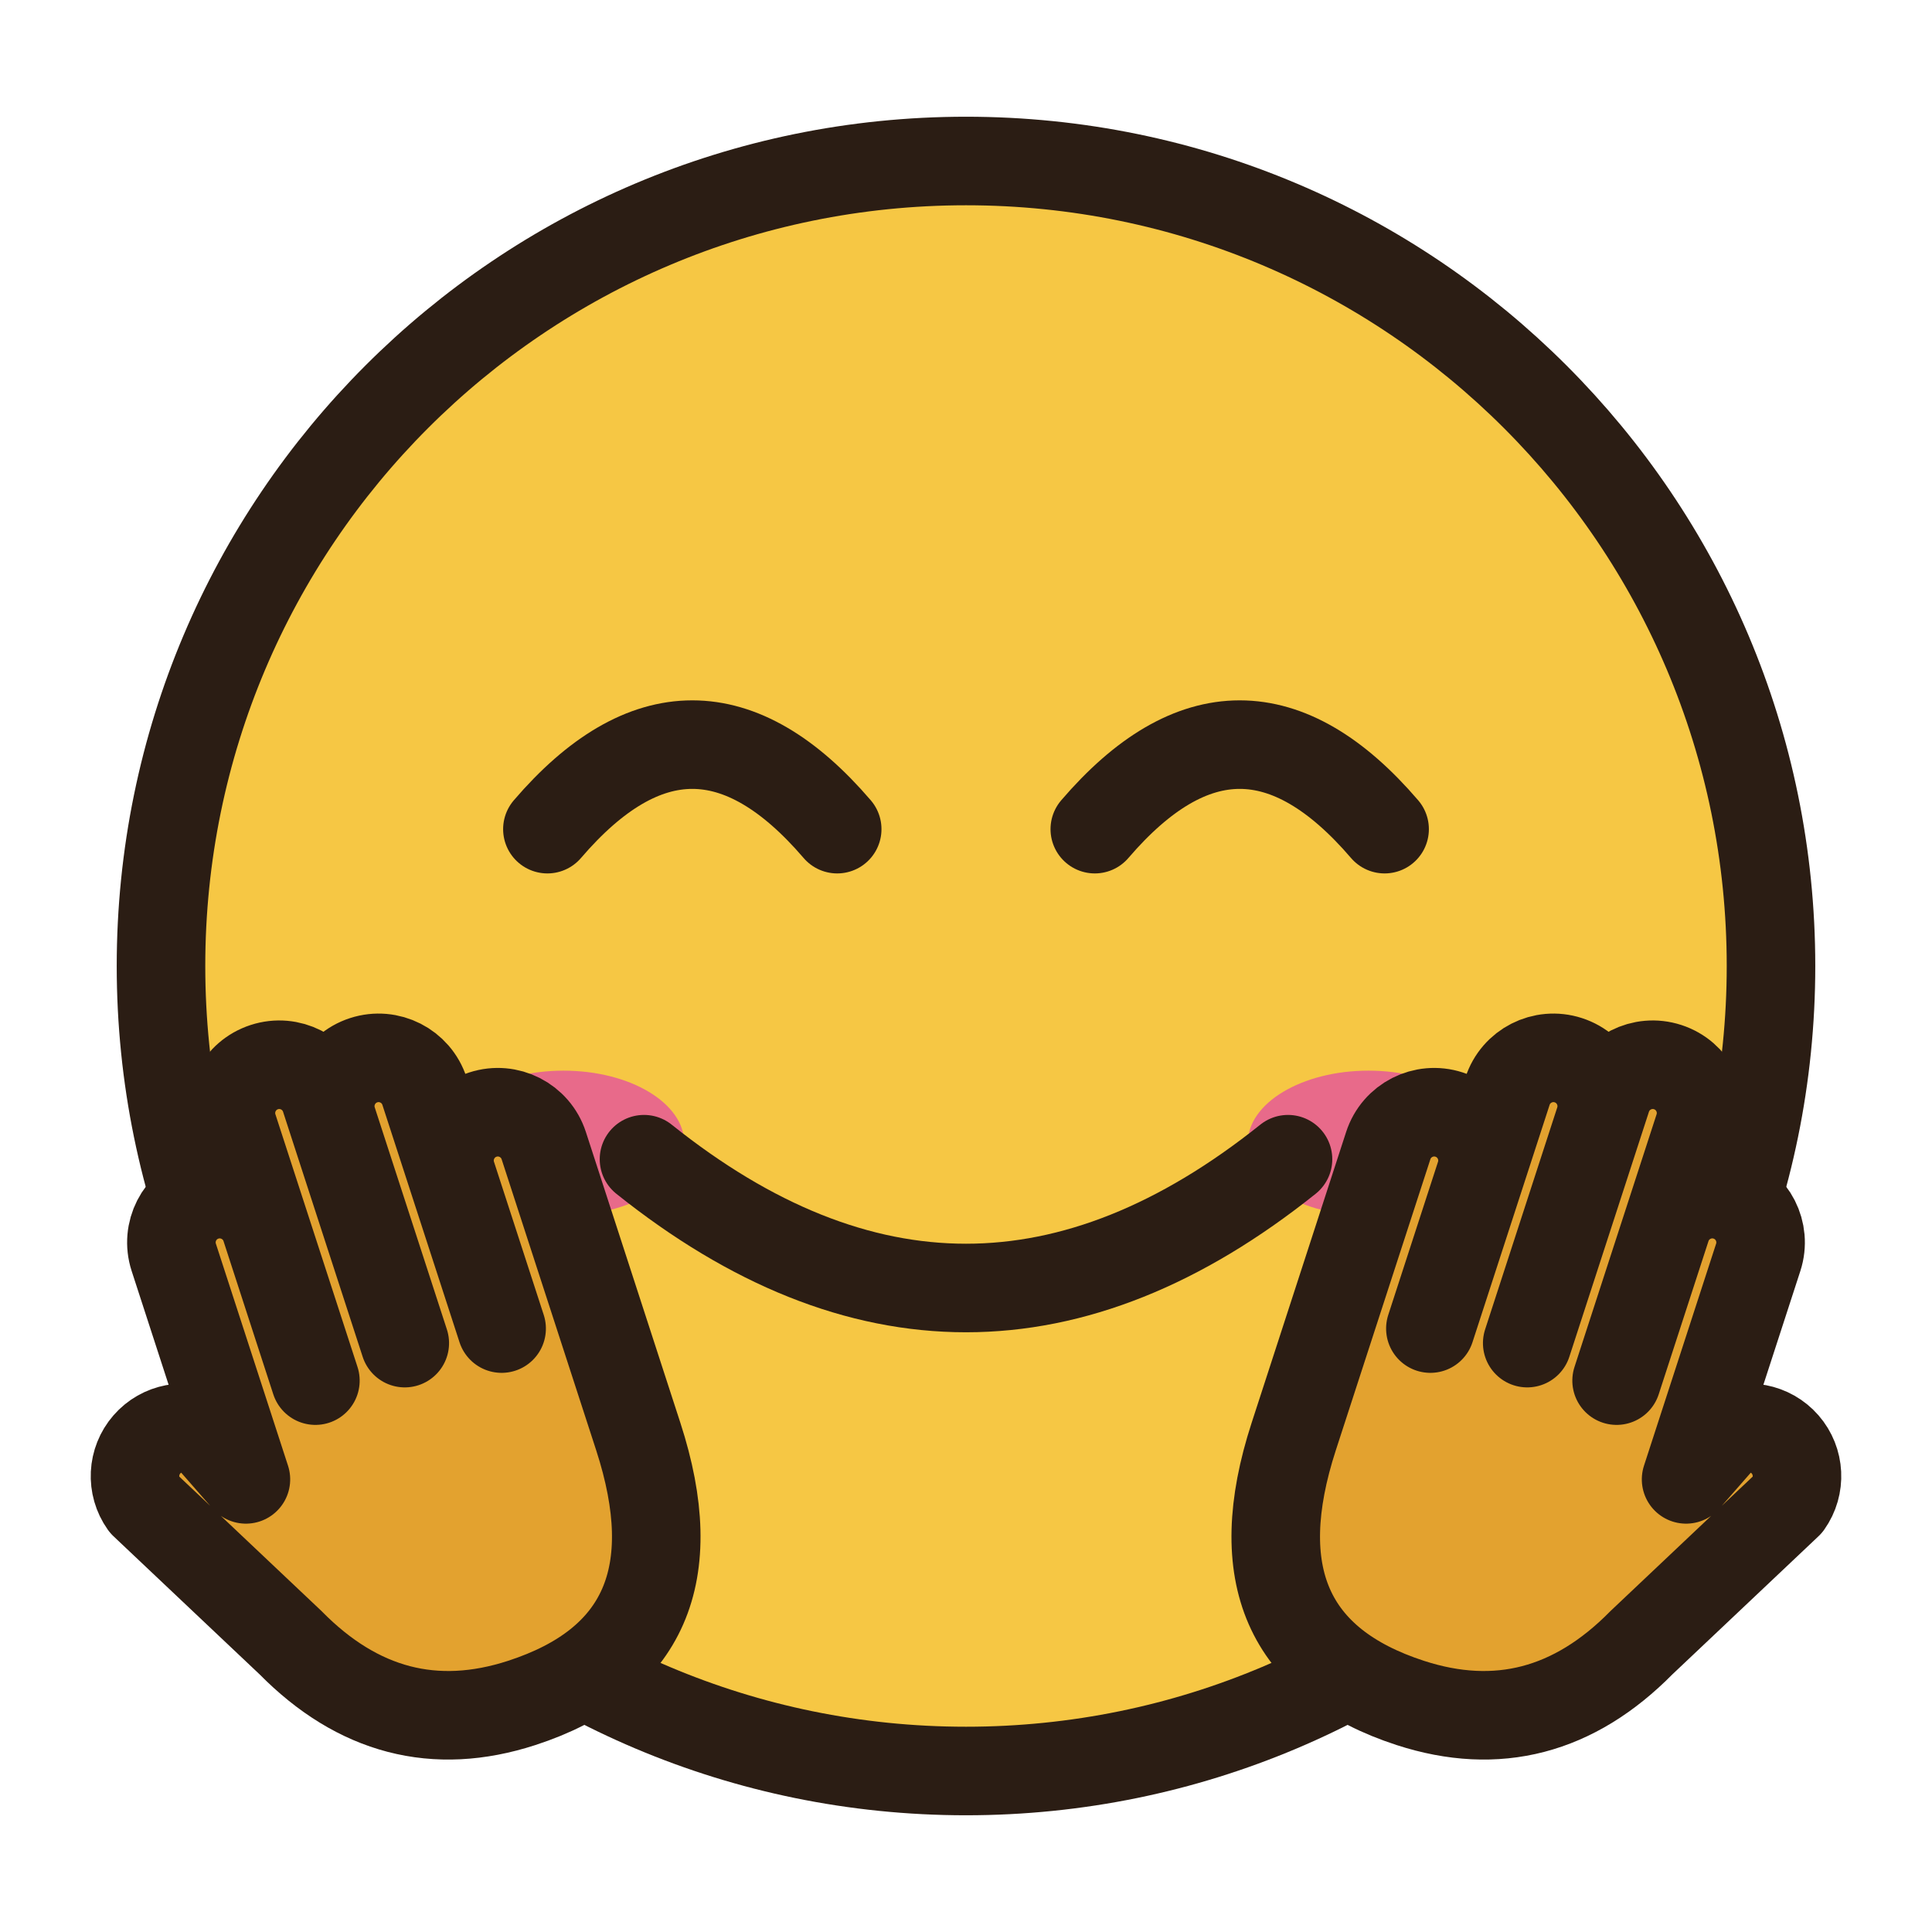
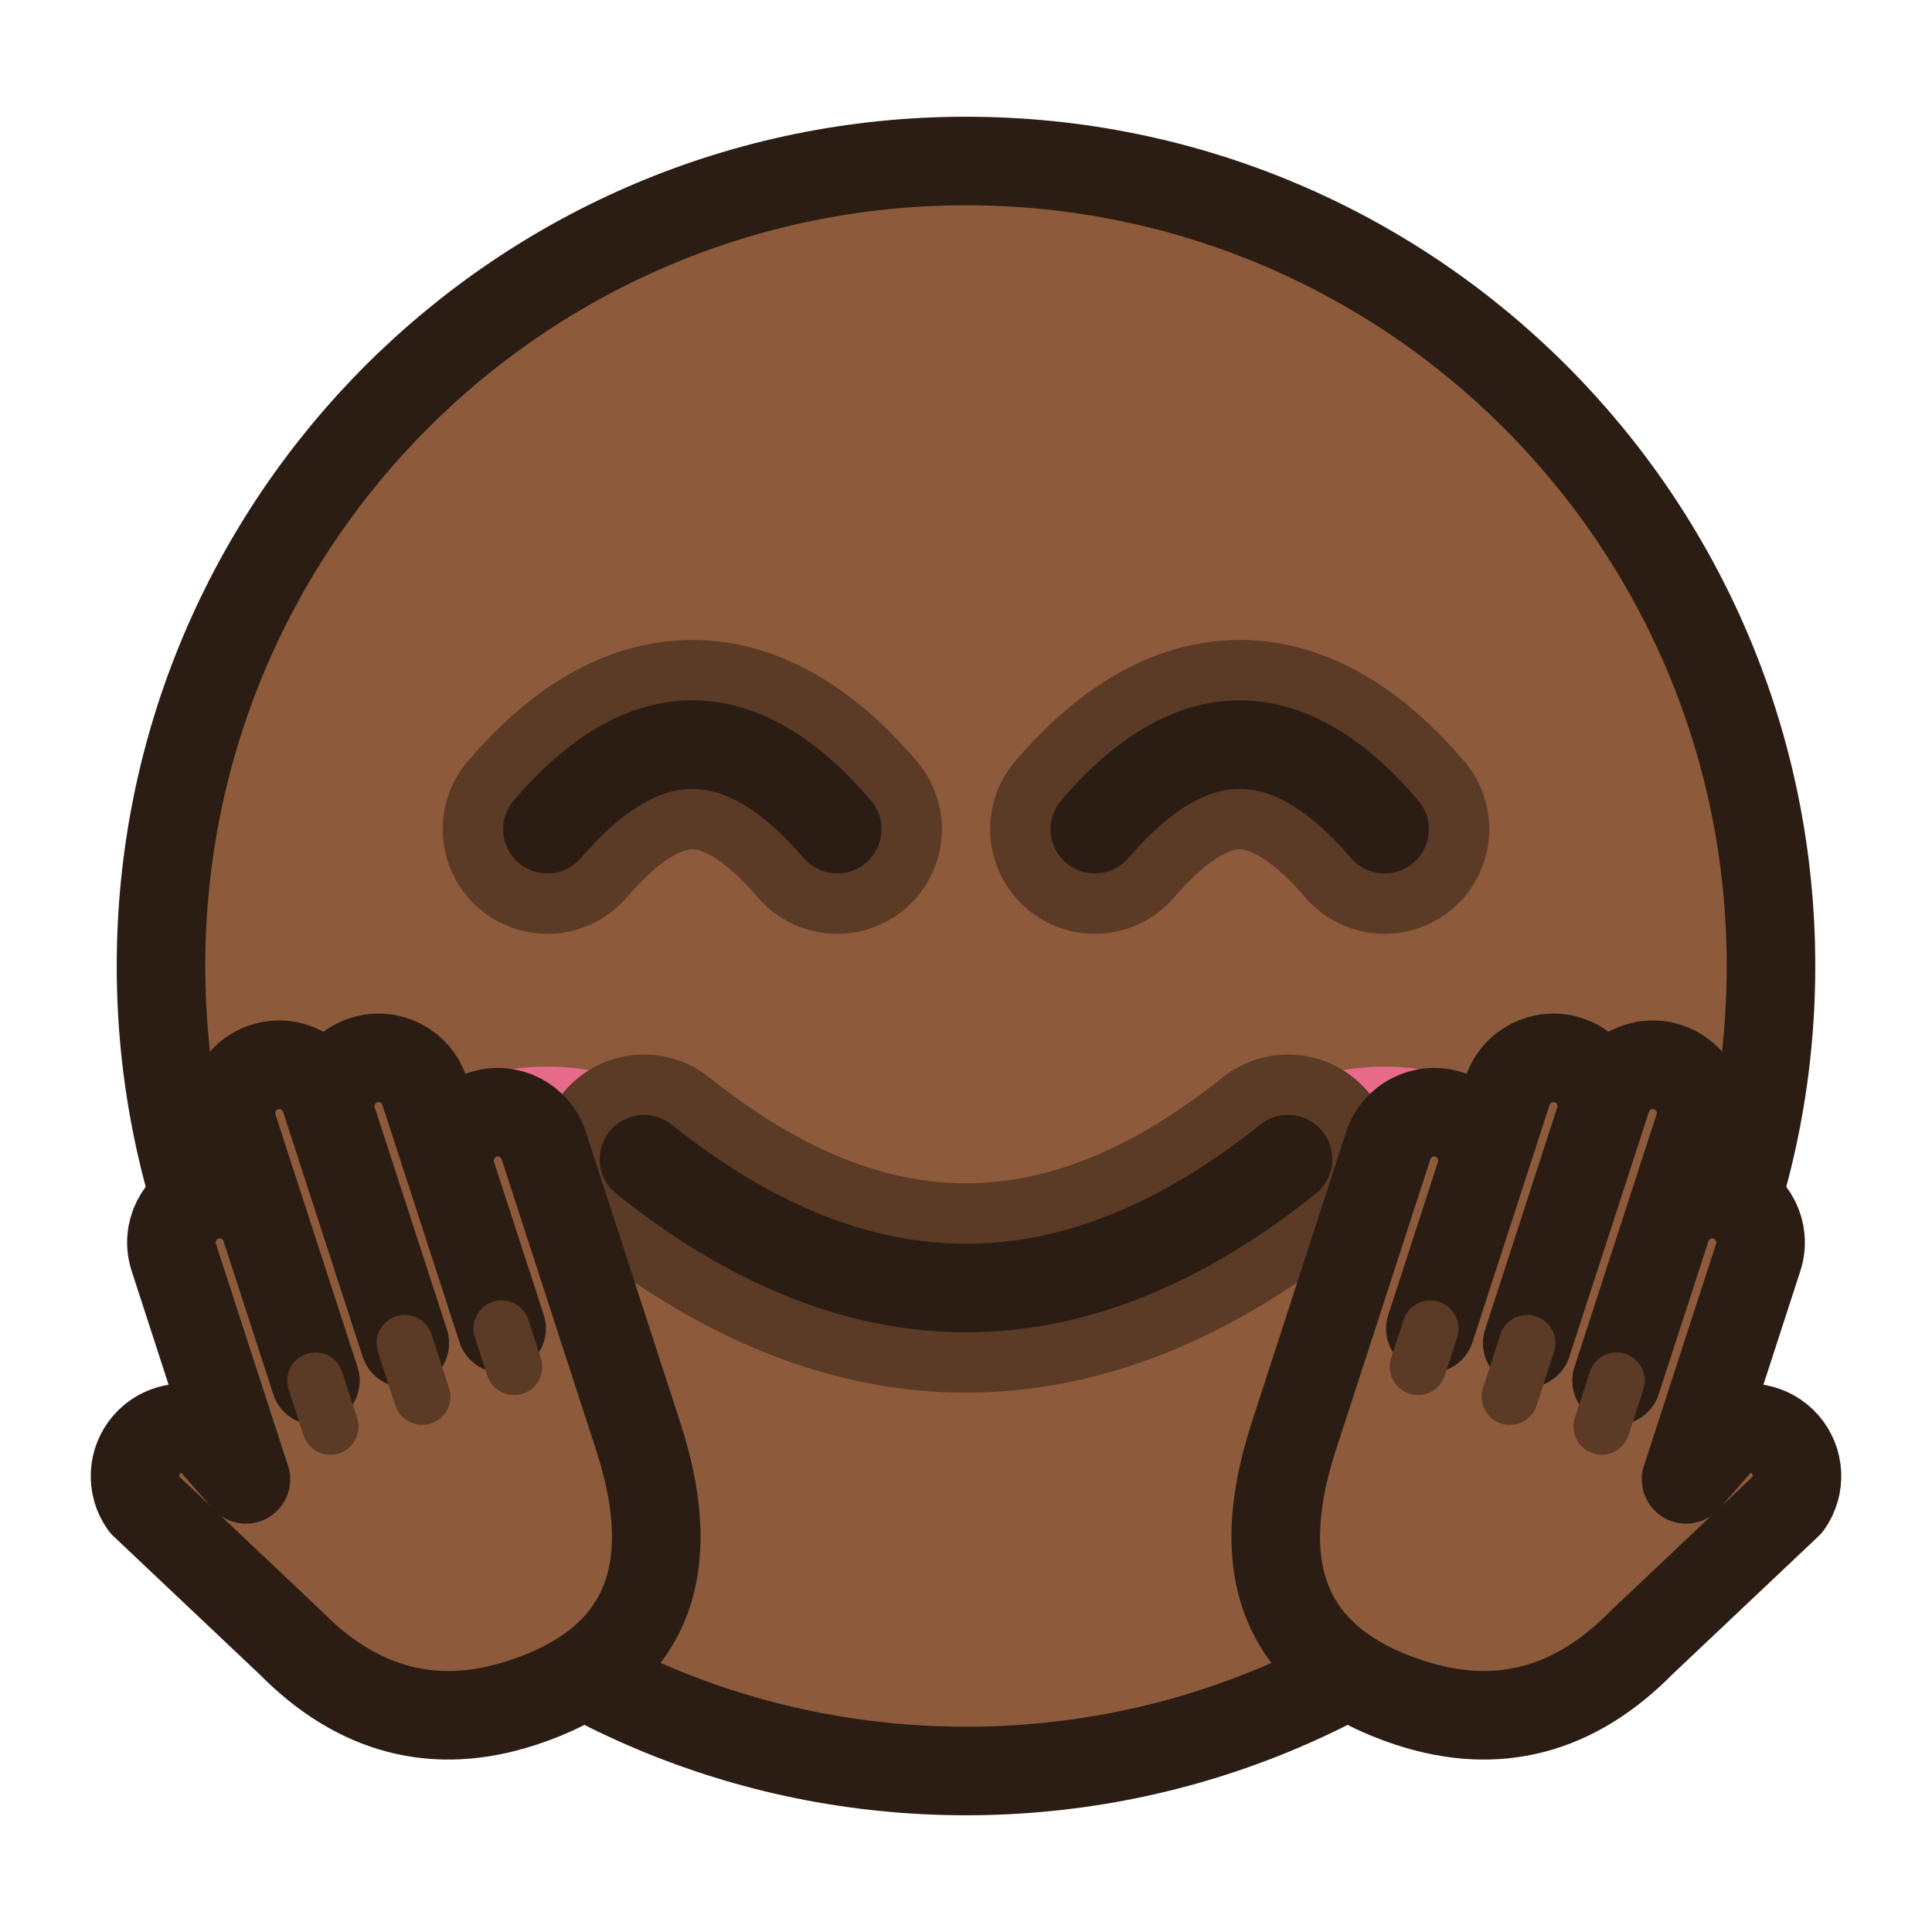
<svg xmlns="http://www.w3.org/2000/svg" width="24" height="24" viewBox="0 0 24 24" fill="none" stroke="currentColor" stroke-width="1.75" stroke-linecap="round" stroke-linejoin="round" class="afroicon afroicon-emoji-calin">
-   <circle cx="12" cy="12" r="10" fill="#F6C744" stroke="#2B1D14" stroke-width="1.1" />
-   <ellipse cx="7" cy="14.2" rx="1.5" ry="0.9" fill="#E86A8A" stroke="none" />
-   <ellipse cx="17" cy="14.2" rx="1.5" ry="0.9" fill="#E86A8A" stroke="none" />
+   <circle cx="12" cy="12" r="10" fill="#8D5A3B" stroke="#2B1D14" stroke-width="1.1" />
+   <ellipse cx="6.8" cy="14.3" rx="1.8" ry="1.05" fill="#E86A8A" stroke="none" />
+   <ellipse cx="17.2" cy="14.3" rx="1.8" ry="1.05" fill="#E86A8A" stroke="none" />
+   <path d="M6.8 10.3Q8.6 8.2 10.4 10.3" fill="none" stroke="#5B3A26" stroke-width="2.6" />
  <path d="M6.8 10.3Q8.6 8.2 10.4 10.3" fill="none" stroke="#2B1D14" stroke-width="1.1" />
+   <path d="M13.6 10.3Q15.4 8.2 17.2 10.3" fill="none" stroke="#5B3A26" stroke-width="2.6" />
  <path d="M13.6 10.3Q15.4 8.2 17.2 10.3" fill="none" stroke="#2B1D14" stroke-width="1.1" />
+   <path d="M8 14.4Q12 17.6 16 14.4" fill="none" stroke="#5B3A26" stroke-width="2.6" />
  <path d="M8 14.4Q12 17.6 16 14.4" fill="none" stroke="#2B1D14" stroke-width="1.1" />
  <g transform="translate(4.8 17.6) rotate(-18) scale(0.5 0.5) translate(-11 -13)">
-     <path d="M7.2 13.4V7.6A1.2 1.2 0 0 1 9.6 7.6V11.6V5A1.2 1.2 0 0 1 12 5V11.4V5.6A1.2 1.2 0 0 1 14.4 5.6V11.8V7.8A1.2 1.2 0 0 1 16.8 7.8V15.4Q16.8 20.8 12 20.8Q8.6 20.8 7 17.6L4.6 13.2A1.2 1.2 0 0 1 6.6 12Z" fill="#E3A22F" stroke="#2B1D14" stroke-width="2.2" />
+     <path d="M7.2 13.4V7.6A1.2 1.2 0 0 1 9.6 7.6V11.6V5A1.2 1.2 0 0 1 12 5V11.4V5.6A1.2 1.2 0 0 1 14.4 5.6V11.8V7.8A1.2 1.2 0 0 1 16.8 7.8V15.4Q16.8 20.8 12 20.8Q8.6 20.8 7 17.6L4.6 13.2A1.2 1.2 0 0 1 6.6 12Z" fill="#8D5A3B" stroke="#2B1D14" stroke-width="2.2" />
+     <path d="M9.6 11.6V12.8M12 11.4V12.8M14.4 11.8V12.8" fill="none" stroke="#5B3A26" stroke-width="1.4" />
  </g>
  <g transform="translate(19.2 17.6) rotate(18) scale(-0.5 0.5) translate(-11 -13)">
-     <path d="M7.2 13.4V7.6A1.2 1.2 0 0 1 9.6 7.6V11.6V5A1.2 1.2 0 0 1 12 5V11.4V5.6A1.2 1.2 0 0 1 14.4 5.6V11.8V7.8A1.2 1.2 0 0 1 16.8 7.8V15.4Q16.8 20.8 12 20.8Q8.6 20.8 7 17.6L4.6 13.2A1.2 1.2 0 0 1 6.6 12Z" fill="#E3A22F" stroke="#2B1D14" stroke-width="2.2" />
+     <path d="M7.2 13.4V7.6A1.2 1.2 0 0 1 9.6 7.6V11.6V5A1.2 1.2 0 0 1 12 5V11.4V5.6A1.2 1.2 0 0 1 14.4 5.6V11.8V7.8A1.2 1.2 0 0 1 16.8 7.8V15.4Q16.8 20.8 12 20.8Q8.6 20.8 7 17.6L4.6 13.2A1.2 1.2 0 0 1 6.6 12Z" fill="#8D5A3B" stroke="#2B1D14" stroke-width="2.2" />
+     <path d="M9.6 11.6V12.8M12 11.4V12.8M14.4 11.8V12.8" fill="none" stroke="#5B3A26" stroke-width="1.4" />
  </g>
</svg>
